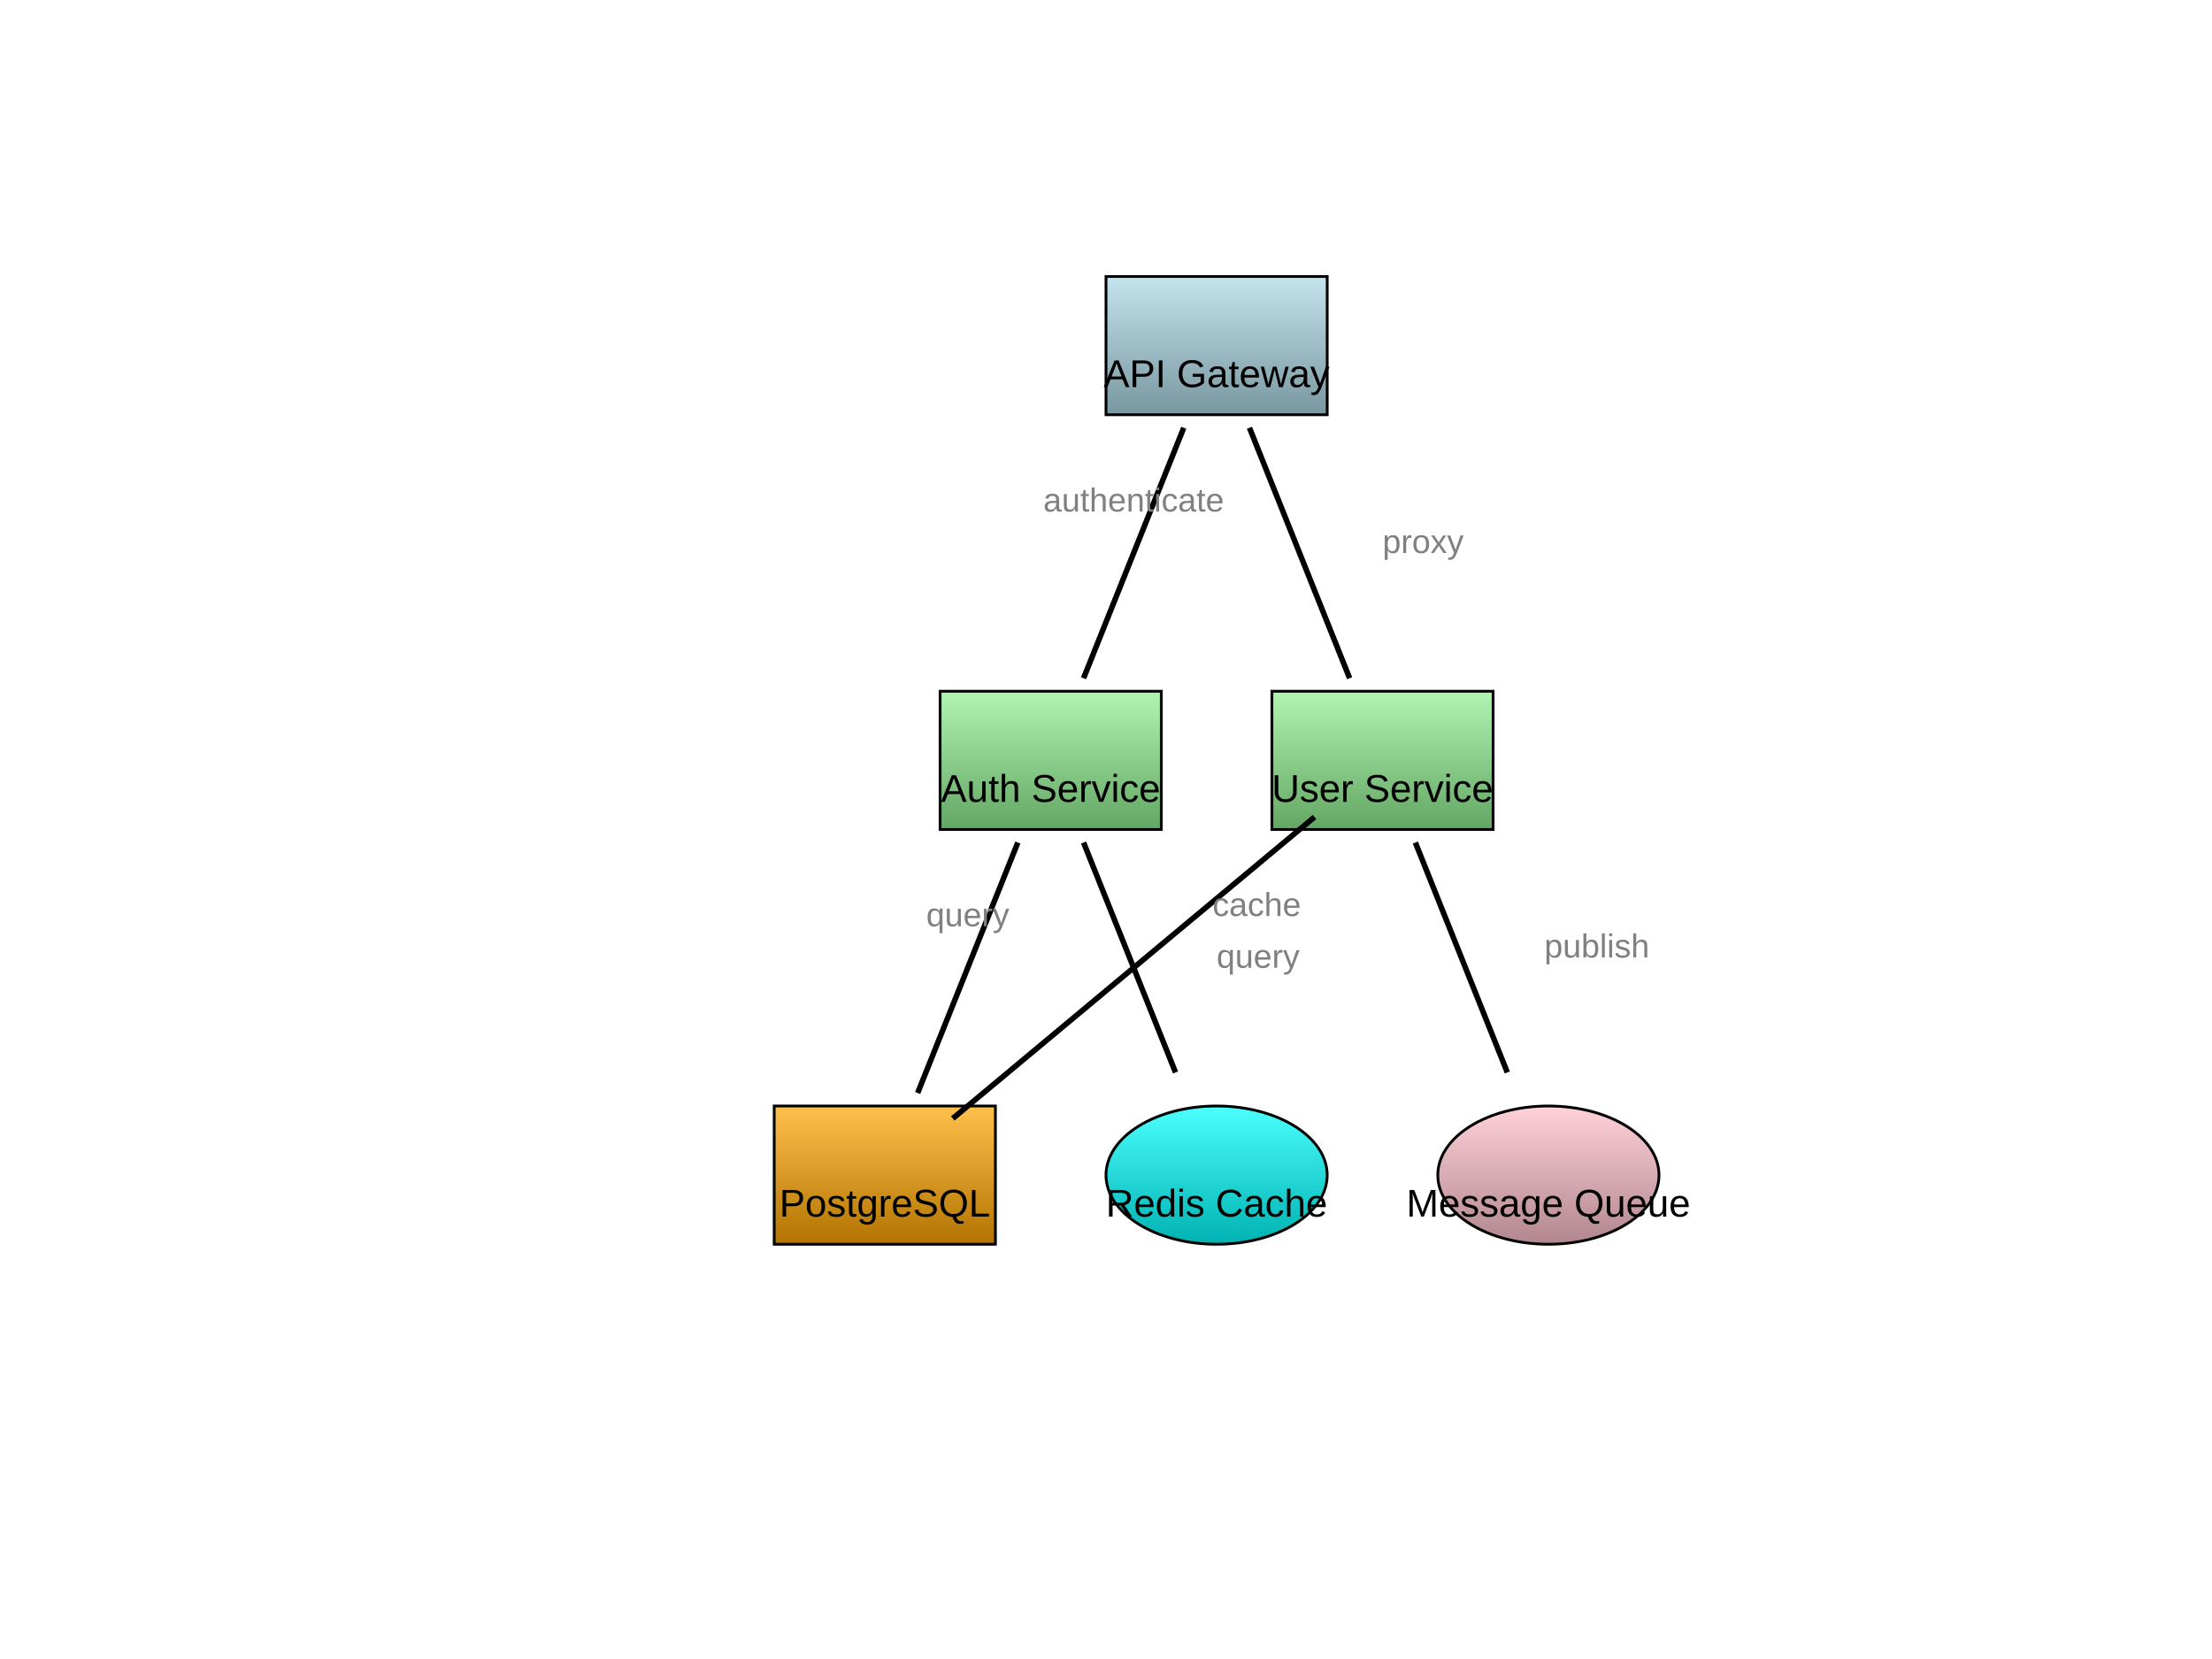
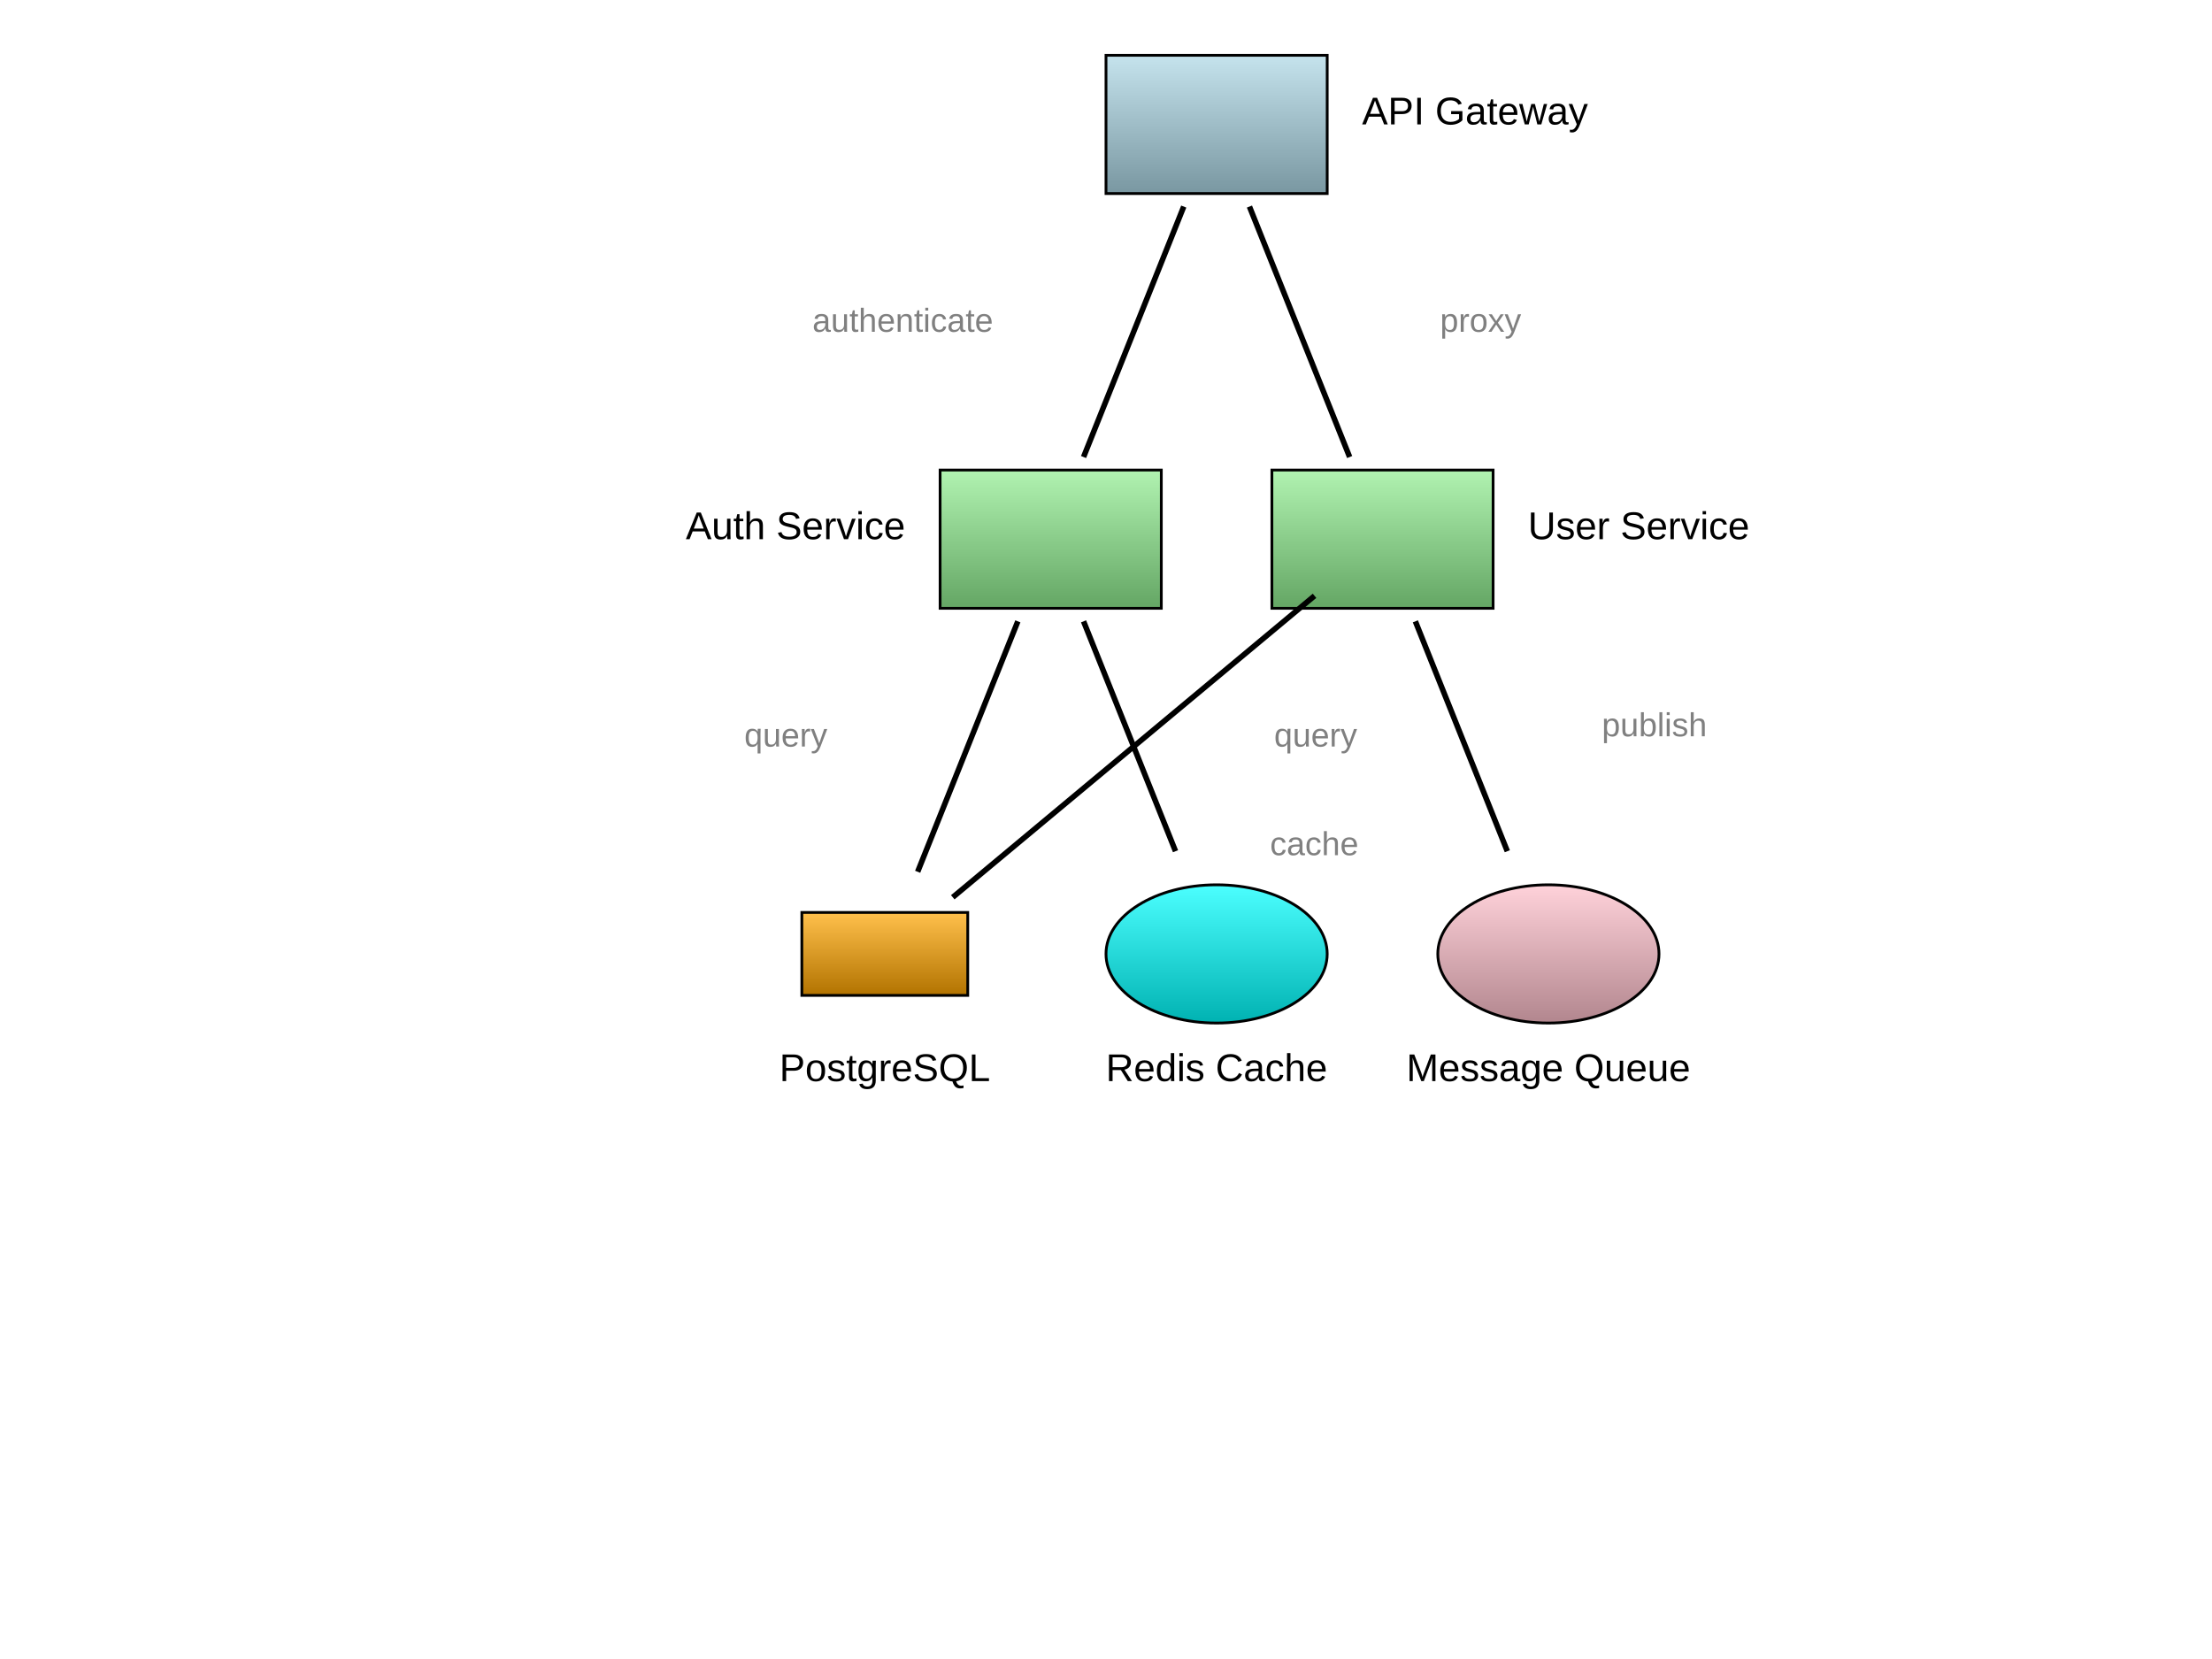
<svg xmlns="http://www.w3.org/2000/svg" baseProfile="full" height="600" version="1.1" viewBox="0,0,800,600" width="800">
  <defs>
    <marker id="arrow-end" markerHeight="10" markerWidth="10" orient="auto" refX="10" refY="5">
      <path d="M 0 0 L 10 5 L 0 10 z" fill="black" />
    </marker>
    <marker id="arrow-start" markerHeight="10" markerWidth="10" orient="auto" refX="0" refY="5">
      <path d="M 10 0 L 0 5 L 10 10 z" fill="black" />
    </marker>
    <linearGradient id="gradient-api-gateway" x1="0%" x2="0%" y1="0%" y2="100%">
      <stop offset="0%" stop-color="#c5e3ed" />
      <stop offset="100%" stop-color="#7997a1" />
    </linearGradient>
    <linearGradient id="gradient-auth-service" x1="0%" x2="0%" y1="0%" y2="100%">
      <stop offset="0%" stop-color="#b1f3b1" />
      <stop offset="100%" stop-color="#64a664" />
    </linearGradient>
    <linearGradient id="gradient-user-service" x1="0%" x2="0%" y1="0%" y2="100%">
      <stop offset="0%" stop-color="#b1f3b1" />
      <stop offset="100%" stop-color="#64a664" />
    </linearGradient>
    <linearGradient id="gradient-database" x1="0%" x2="0%" y1="0%" y2="100%">
      <stop offset="0%" stop-color="#ffc04c" />
      <stop offset="100%" stop-color="#b27300" />
    </linearGradient>
    <linearGradient id="gradient-redis" x1="0%" x2="0%" y1="0%" y2="100%">
      <stop offset="0%" stop-color="#4cffff" />
      <stop offset="100%" stop-color="#00b2b2" />
    </linearGradient>
    <linearGradient id="gradient-queue" x1="0%" x2="0%" y1="0%" y2="100%">
      <stop offset="0%" stop-color="#ffd2da" />
      <stop offset="100%" stop-color="#b2868e" />
    </linearGradient>
  </defs>
-   <rect fill="url(#gradient-api-gateway)" height="50" stroke="black" width="80" x="400.0" y="100" />
-   <rect fill="url(#gradient-auth-service)" height="50" stroke="black" width="80" x="340.0" y="250" />
-   <rect fill="url(#gradient-user-service)" height="50" stroke="black" width="80" x="460.0" y="250" />
-   <rect fill="url(#gradient-database)" height="50" stroke="black" width="80" x="280.0" y="400" />
-   <ellipse cx="440.0" cy="425.0" fill="url(#gradient-redis)" rx="40.0" ry="25.0" stroke="black" />
-   <ellipse cx="560.0" cy="425.0" fill="url(#gradient-queue)" rx="40.0" ry="25.0" stroke="black" />
-   <line stroke="black" stroke-width="2" x1="428.115" x2="391.885" y1="154.711" y2="245.289" />
-   <line stroke="black" stroke-width="2" x1="451.885" x2="488.115" y1="154.711" y2="245.289" />
-   <line stroke="black" stroke-width="2" x1="368.115" x2="331.885" y1="304.711" y2="395.289" />
-   <line stroke="black" stroke-width="2" x1="475.417" x2="344.583" y1="295.486" y2="404.514" />
-   <line stroke="black" stroke-width="2" x1="391.885" x2="425.144" y1="304.711" y2="387.861" />
-   <line stroke="black" stroke-width="2" x1="511.885" x2="545.144" y1="304.711" y2="387.861" />
-   <text fill="black" font-family="Arial, sans-serif" font-size="14px" text-anchor="middle" x="440.0" y="140.0">API Gateway</text>
-   <text fill="black" font-family="Arial, sans-serif" font-size="14px" text-anchor="middle" x="380.0" y="290.0">Auth Service</text>
-   <text fill="black" font-family="Arial, sans-serif" font-size="14px" text-anchor="middle" x="500.0" y="290.0">User Service</text>
-   <text fill="black" font-family="Arial, sans-serif" font-size="14px" text-anchor="middle" x="320.0" y="440.0">PostgreSQL</text>
-   <text fill="black" font-family="Arial, sans-serif" font-size="14px" text-anchor="middle" x="440.0" y="440.0">Redis Cache</text>
-   <text fill="black" font-family="Arial, sans-serif" font-size="14px" text-anchor="middle" x="560.0" y="440.0">Message Queue</text>
-   <text fill="gray" font-family="Arial, sans-serif" font-size="12px" text-anchor="middle" x="410.0" y="185.0">authenticate</text>
-   <text fill="gray" font-family="Arial, sans-serif" font-size="12px" text-anchor="start" x="500.0" y="200.0">proxy</text>
-   <text fill="gray" font-family="Arial, sans-serif" font-size="12px" text-anchor="middle" x="350.0" y="335.0">query</text>
-   <text fill="gray" font-family="Arial, sans-serif" font-size="12px" text-anchor="start" x="440.0" y="350.0">query</text>
-   <text fill="gray" font-family="Arial, sans-serif" font-size="12px" text-anchor="start" x="438.514" y="331.286">cache</text>
-   <text fill="gray" font-family="Arial, sans-serif" font-size="12px" text-anchor="start" x="558.514" y="346.286">publish</text>
+   <rect fill="url(#gradient-api-gateway)" height="50" stroke="black" width="80" x="400.0" y="20" />
+   <rect fill="url(#gradient-auth-service)" height="50" stroke="black" width="80" x="340.0" y="170" />
+   <rect fill="url(#gradient-user-service)" height="50" stroke="black" width="80" x="460.0" y="170" />
+   <rect fill="url(#gradient-database)" height="30.0" stroke="black" width="60.0" x="290.0" y="330.0" />
+   <ellipse cx="440.0" cy="345.0" fill="url(#gradient-redis)" rx="40.0" ry="25.0" stroke="black" />
+   <ellipse cx="560.0" cy="345.0" fill="url(#gradient-queue)" rx="40.0" ry="25.0" stroke="black" />
+   <line stroke="black" stroke-width="2" x1="428.115" x2="391.885" y1="74.711" y2="165.289" />
+   <line stroke="black" stroke-width="2" x1="451.885" x2="488.115" y1="74.711" y2="165.289" />
+   <line stroke="black" stroke-width="2" x1="368.115" x2="331.885" y1="224.711" y2="315.289" />
+   <line stroke="black" stroke-width="2" x1="475.417" x2="344.583" y1="215.486" y2="324.514" />
+   <line stroke="black" stroke-width="2" x1="391.885" x2="425.144" y1="224.711" y2="307.861" />
+   <line stroke="black" stroke-width="2" x1="511.885" x2="545.144" y1="224.711" y2="307.861" />
+   <text fill="black" font-family="Arial, sans-serif" font-size="14px" text-anchor="start" x="492.6" y="45.0">API Gateway</text>
+   <text fill="black" font-family="Arial, sans-serif" font-size="14px" text-anchor="end" x="327.4" y="195.0">Auth Service</text>
+   <text fill="black" font-family="Arial, sans-serif" font-size="14px" text-anchor="start" x="552.6" y="195.0">User Service</text>
+   <text fill="black" font-family="Arial, sans-serif" font-size="14px" text-anchor="middle" x="320.0" y="391.0">PostgreSQL</text>
+   <text fill="black" font-family="Arial, sans-serif" font-size="14px" text-anchor="middle" x="440.0" y="391.0">Redis Cache</text>
+   <text fill="black" font-family="Arial, sans-serif" font-size="14px" text-anchor="middle" x="560.0" y="391.0">Message Queue</text>
+   <text fill="gray" font-family="Arial, sans-serif" font-size="12px" text-anchor="end" x="359.2" y="120.0">authenticate</text>
+   <text fill="gray" font-family="Arial, sans-serif" font-size="12px" text-anchor="start" x="520.8" y="120.0">proxy</text>
+   <text fill="gray" font-family="Arial, sans-serif" font-size="12px" text-anchor="end" x="299.2" y="270.0">query</text>
+   <text fill="gray" font-family="Arial, sans-serif" font-size="12px" text-anchor="start" x="460.8" y="270.0">query</text>
+   <text fill="gray" font-family="Arial, sans-serif" font-size="12px" text-anchor="start" x="459.314" y="309.286">cache</text>
+   <text fill="gray" font-family="Arial, sans-serif" font-size="12px" text-anchor="start" x="579.314" y="266.286">publish</text>
</svg>
